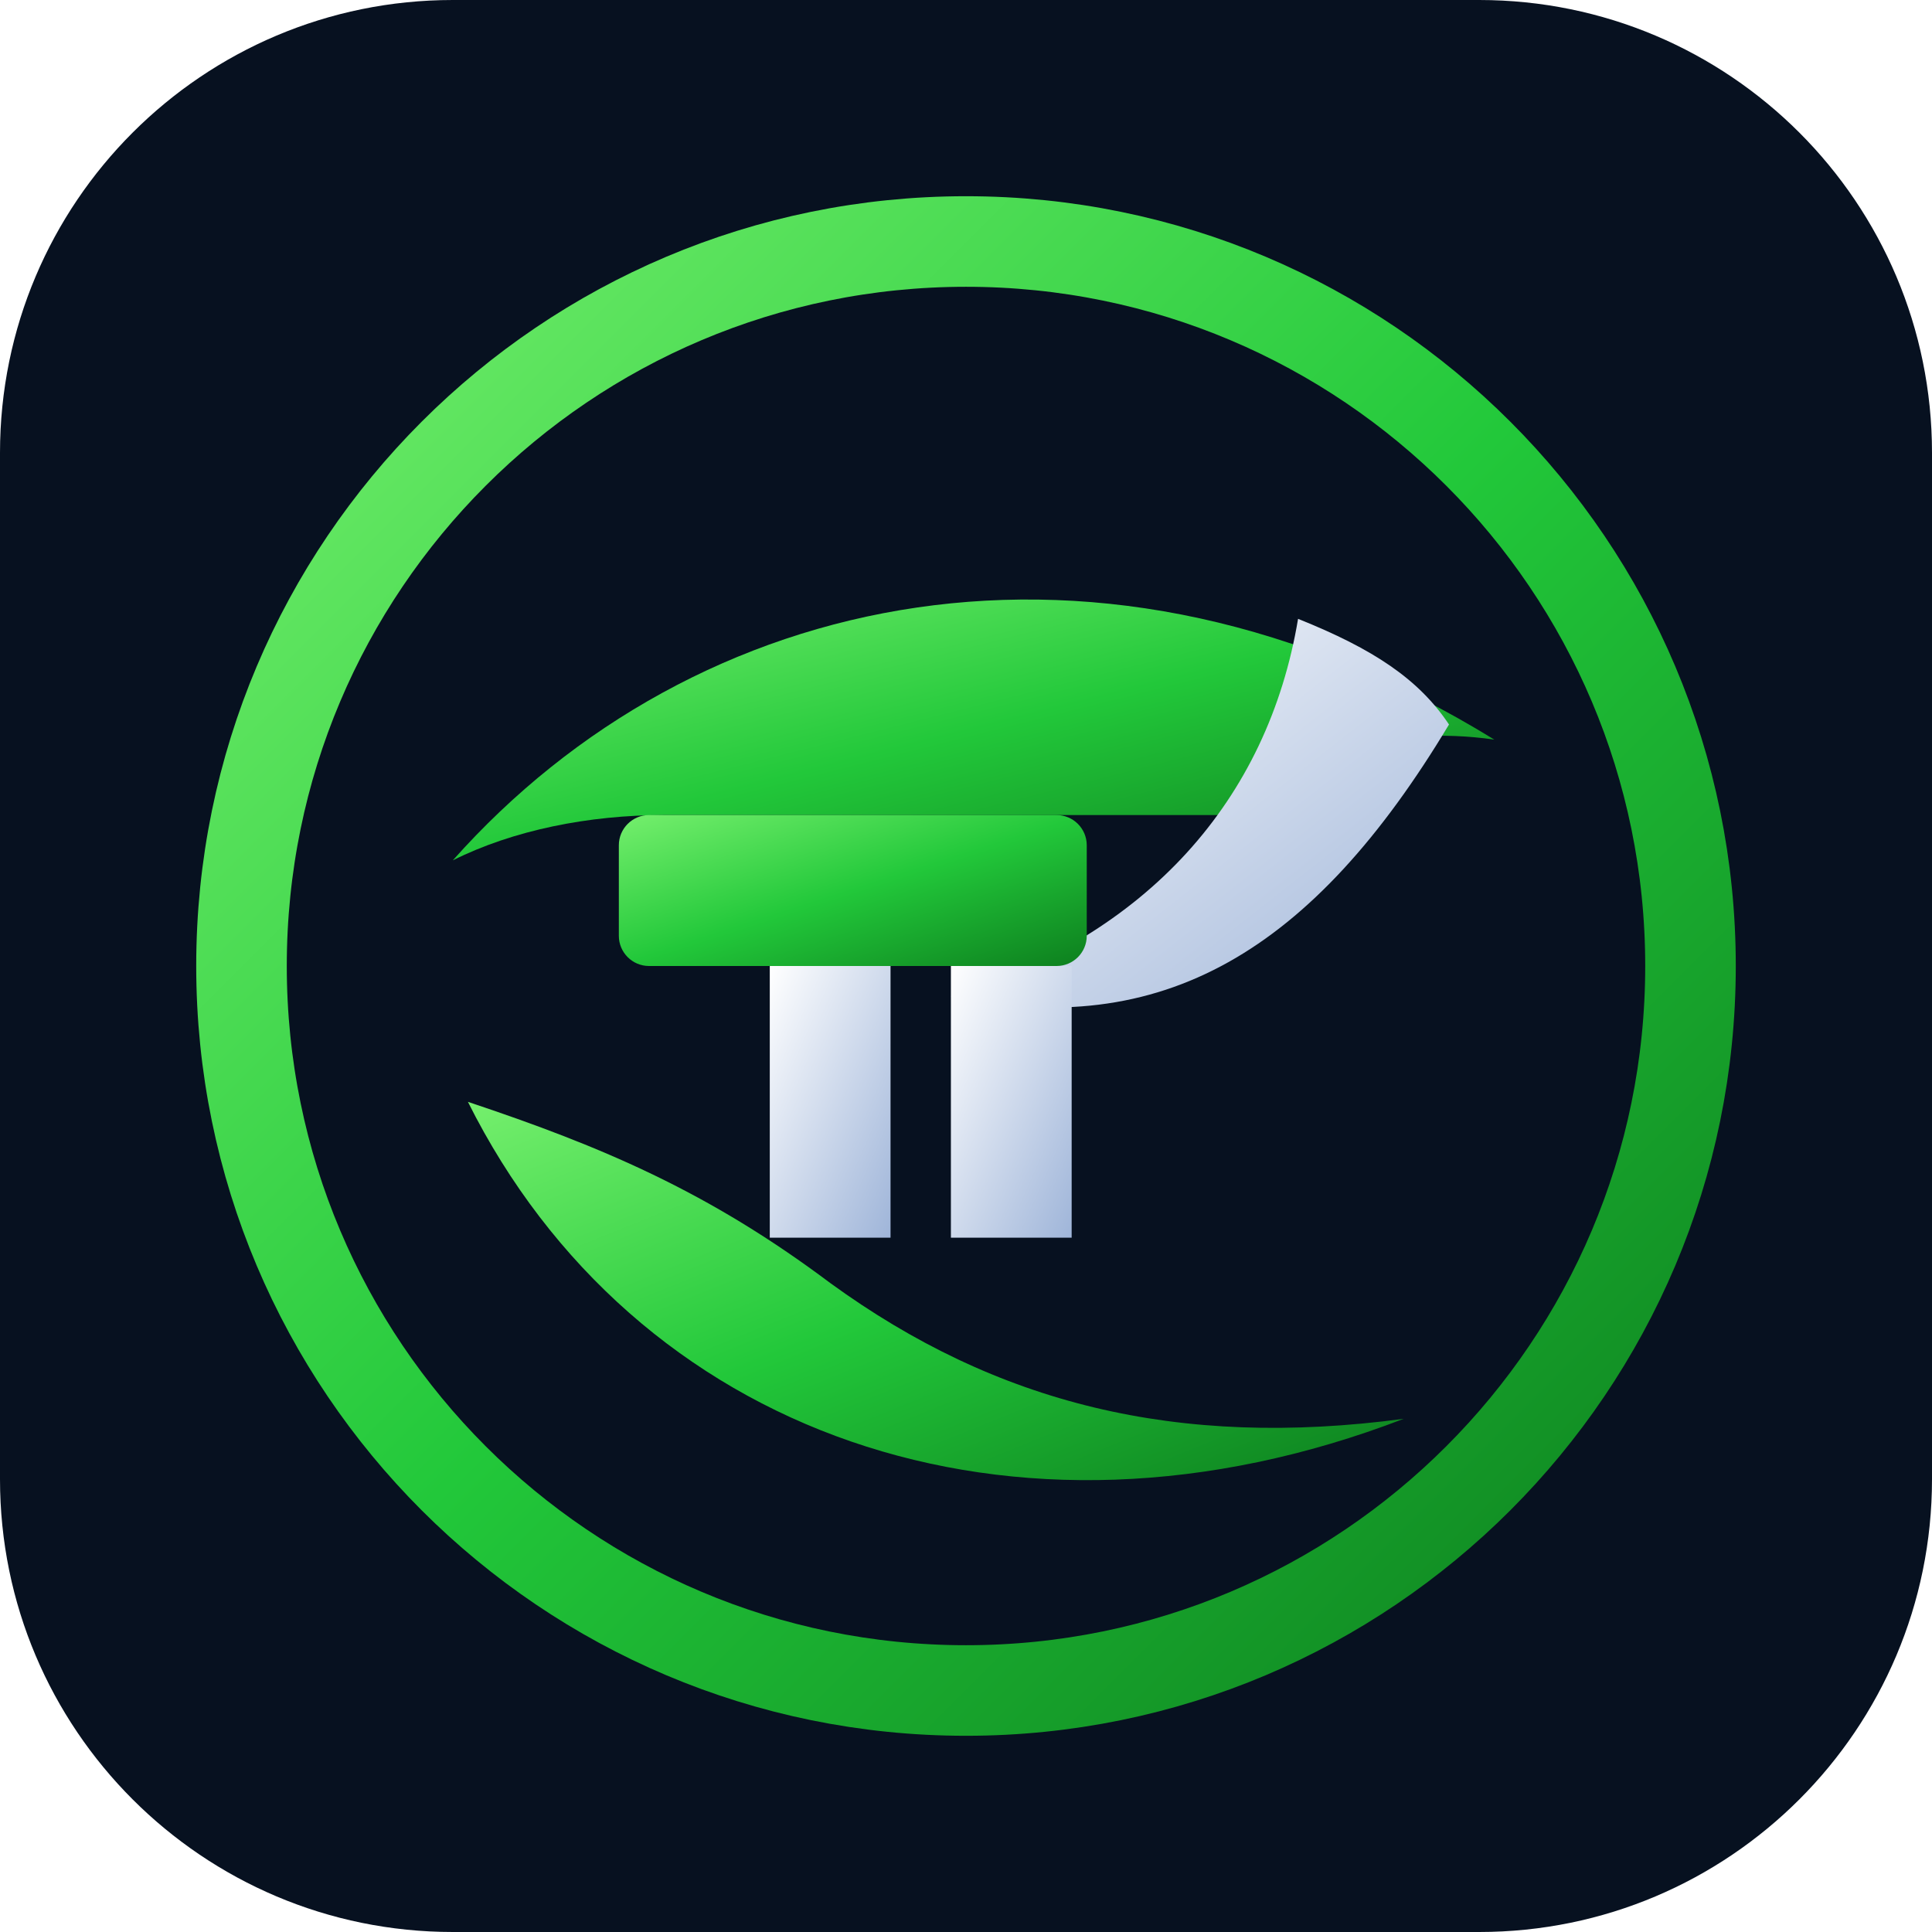
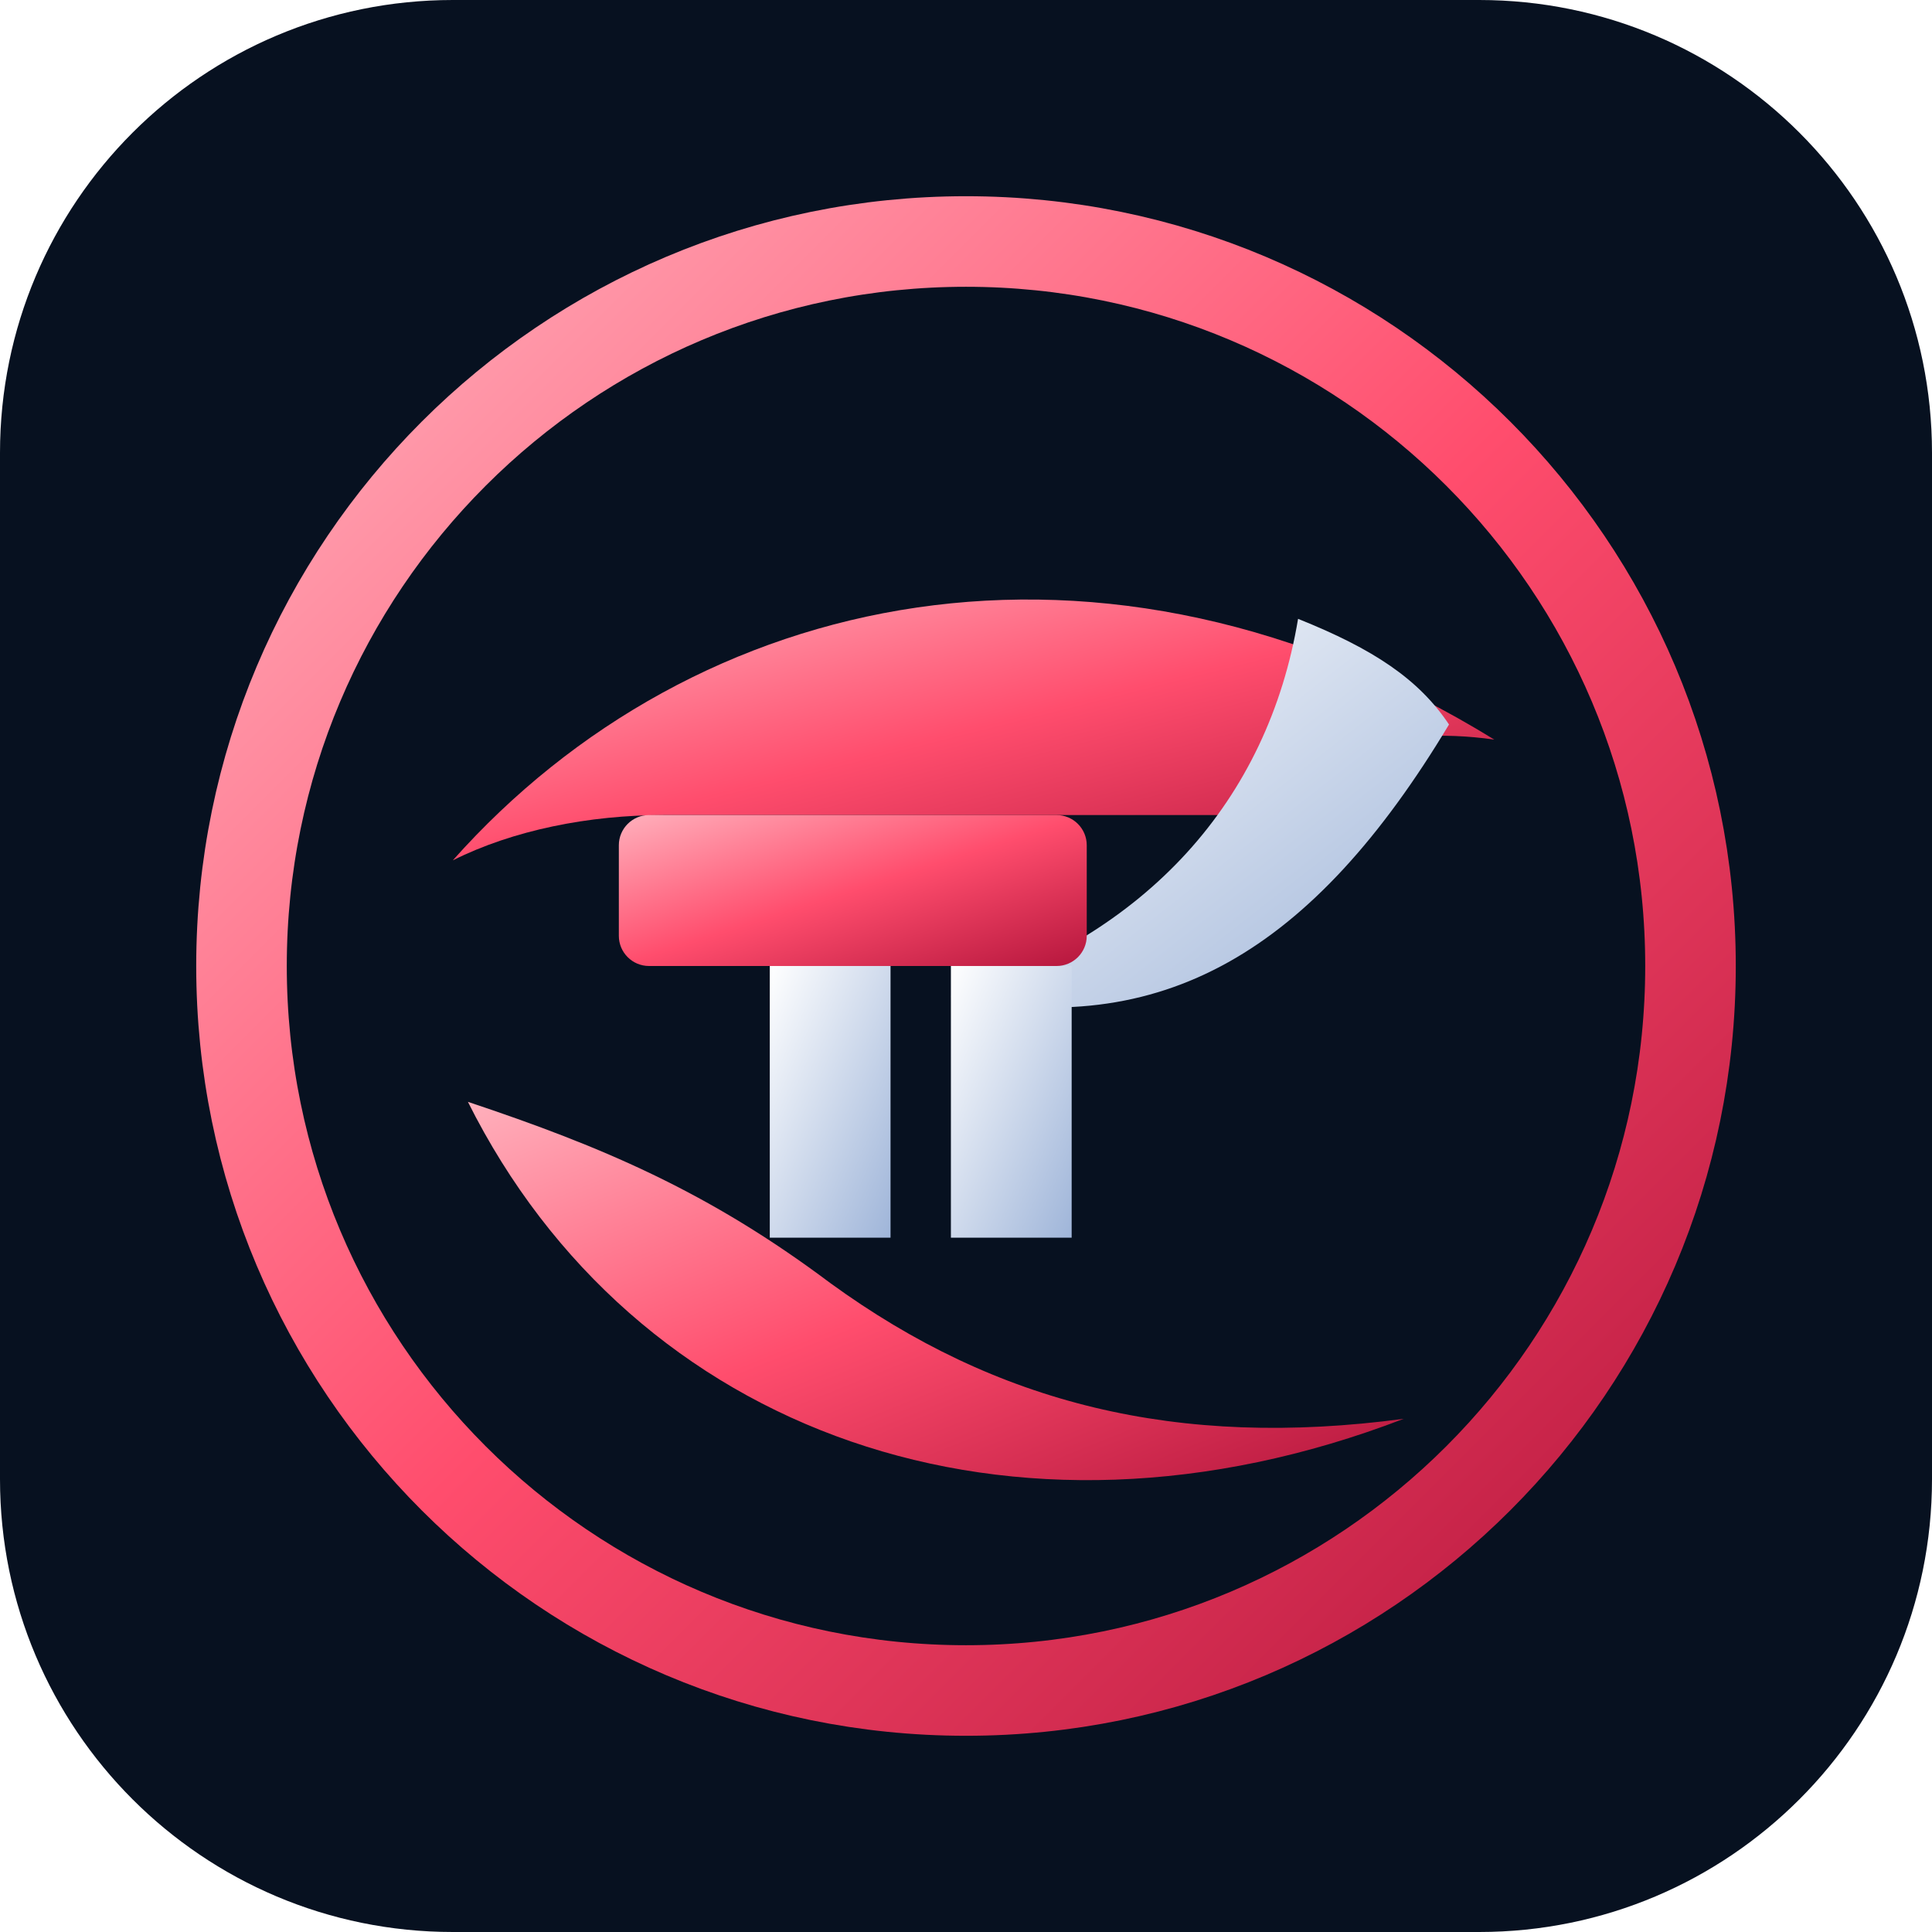
<svg xmlns="http://www.w3.org/2000/svg" viewBox="0 0 128 128" role="img" aria-label="Favicon Dofepro-Tech">
  <defs>
    <linearGradient id="g" x1="0" x2="1" y1="0" y2="1">
-       <stop offset="0%" stop-color="#75ef6d" />
-       <stop offset="50%" stop-color="#22c83a" />
-       <stop offset="100%" stop-color="#0d7f1e" />
+       <stop offset="0%" stop-color="#ffb0bc" />
+       <stop offset="50%" stop-color="#ff4d6d" />
+       <stop offset="100%" stop-color="#b5163d" />
    </linearGradient>
    <linearGradient id="m" x1="0" x2="1" y1="0" y2="1">
      <stop offset="0%" stop-color="#ffffff" />
      <stop offset="100%" stop-color="#9fb5d9" />
    </linearGradient>
  </defs>
  <rect width="128" height="128" rx="30" fill="#071120" />
  <circle cx="64" cy="64" r="48" fill="none" stroke="url(#g)" stroke-width="6" />
  <path d="M30 57c16-18 43-24 69-8-7-1-13 1-18 5H44c-5 0-10 1-14 3z" fill="url(#g)" />
  <path d="M86 41c-2 12-10 21-23 25 14 3 24-3 33-18-2-3-5-5-10-7z" fill="url(#m)" />
  <path d="M31 73c11 22 36 31 62 21-15 2-27-1-38-9-8-6-15-9-24-12z" fill="url(#g)" />
  <rect x="41" y="54" width="31" height="10" rx="2" fill="url(#g)" />
  <path d="M51 64h8v18h-8z" fill="url(#m)" />
  <path d="M63 64h8v18h-8z" fill="url(#m)" />
</svg>
